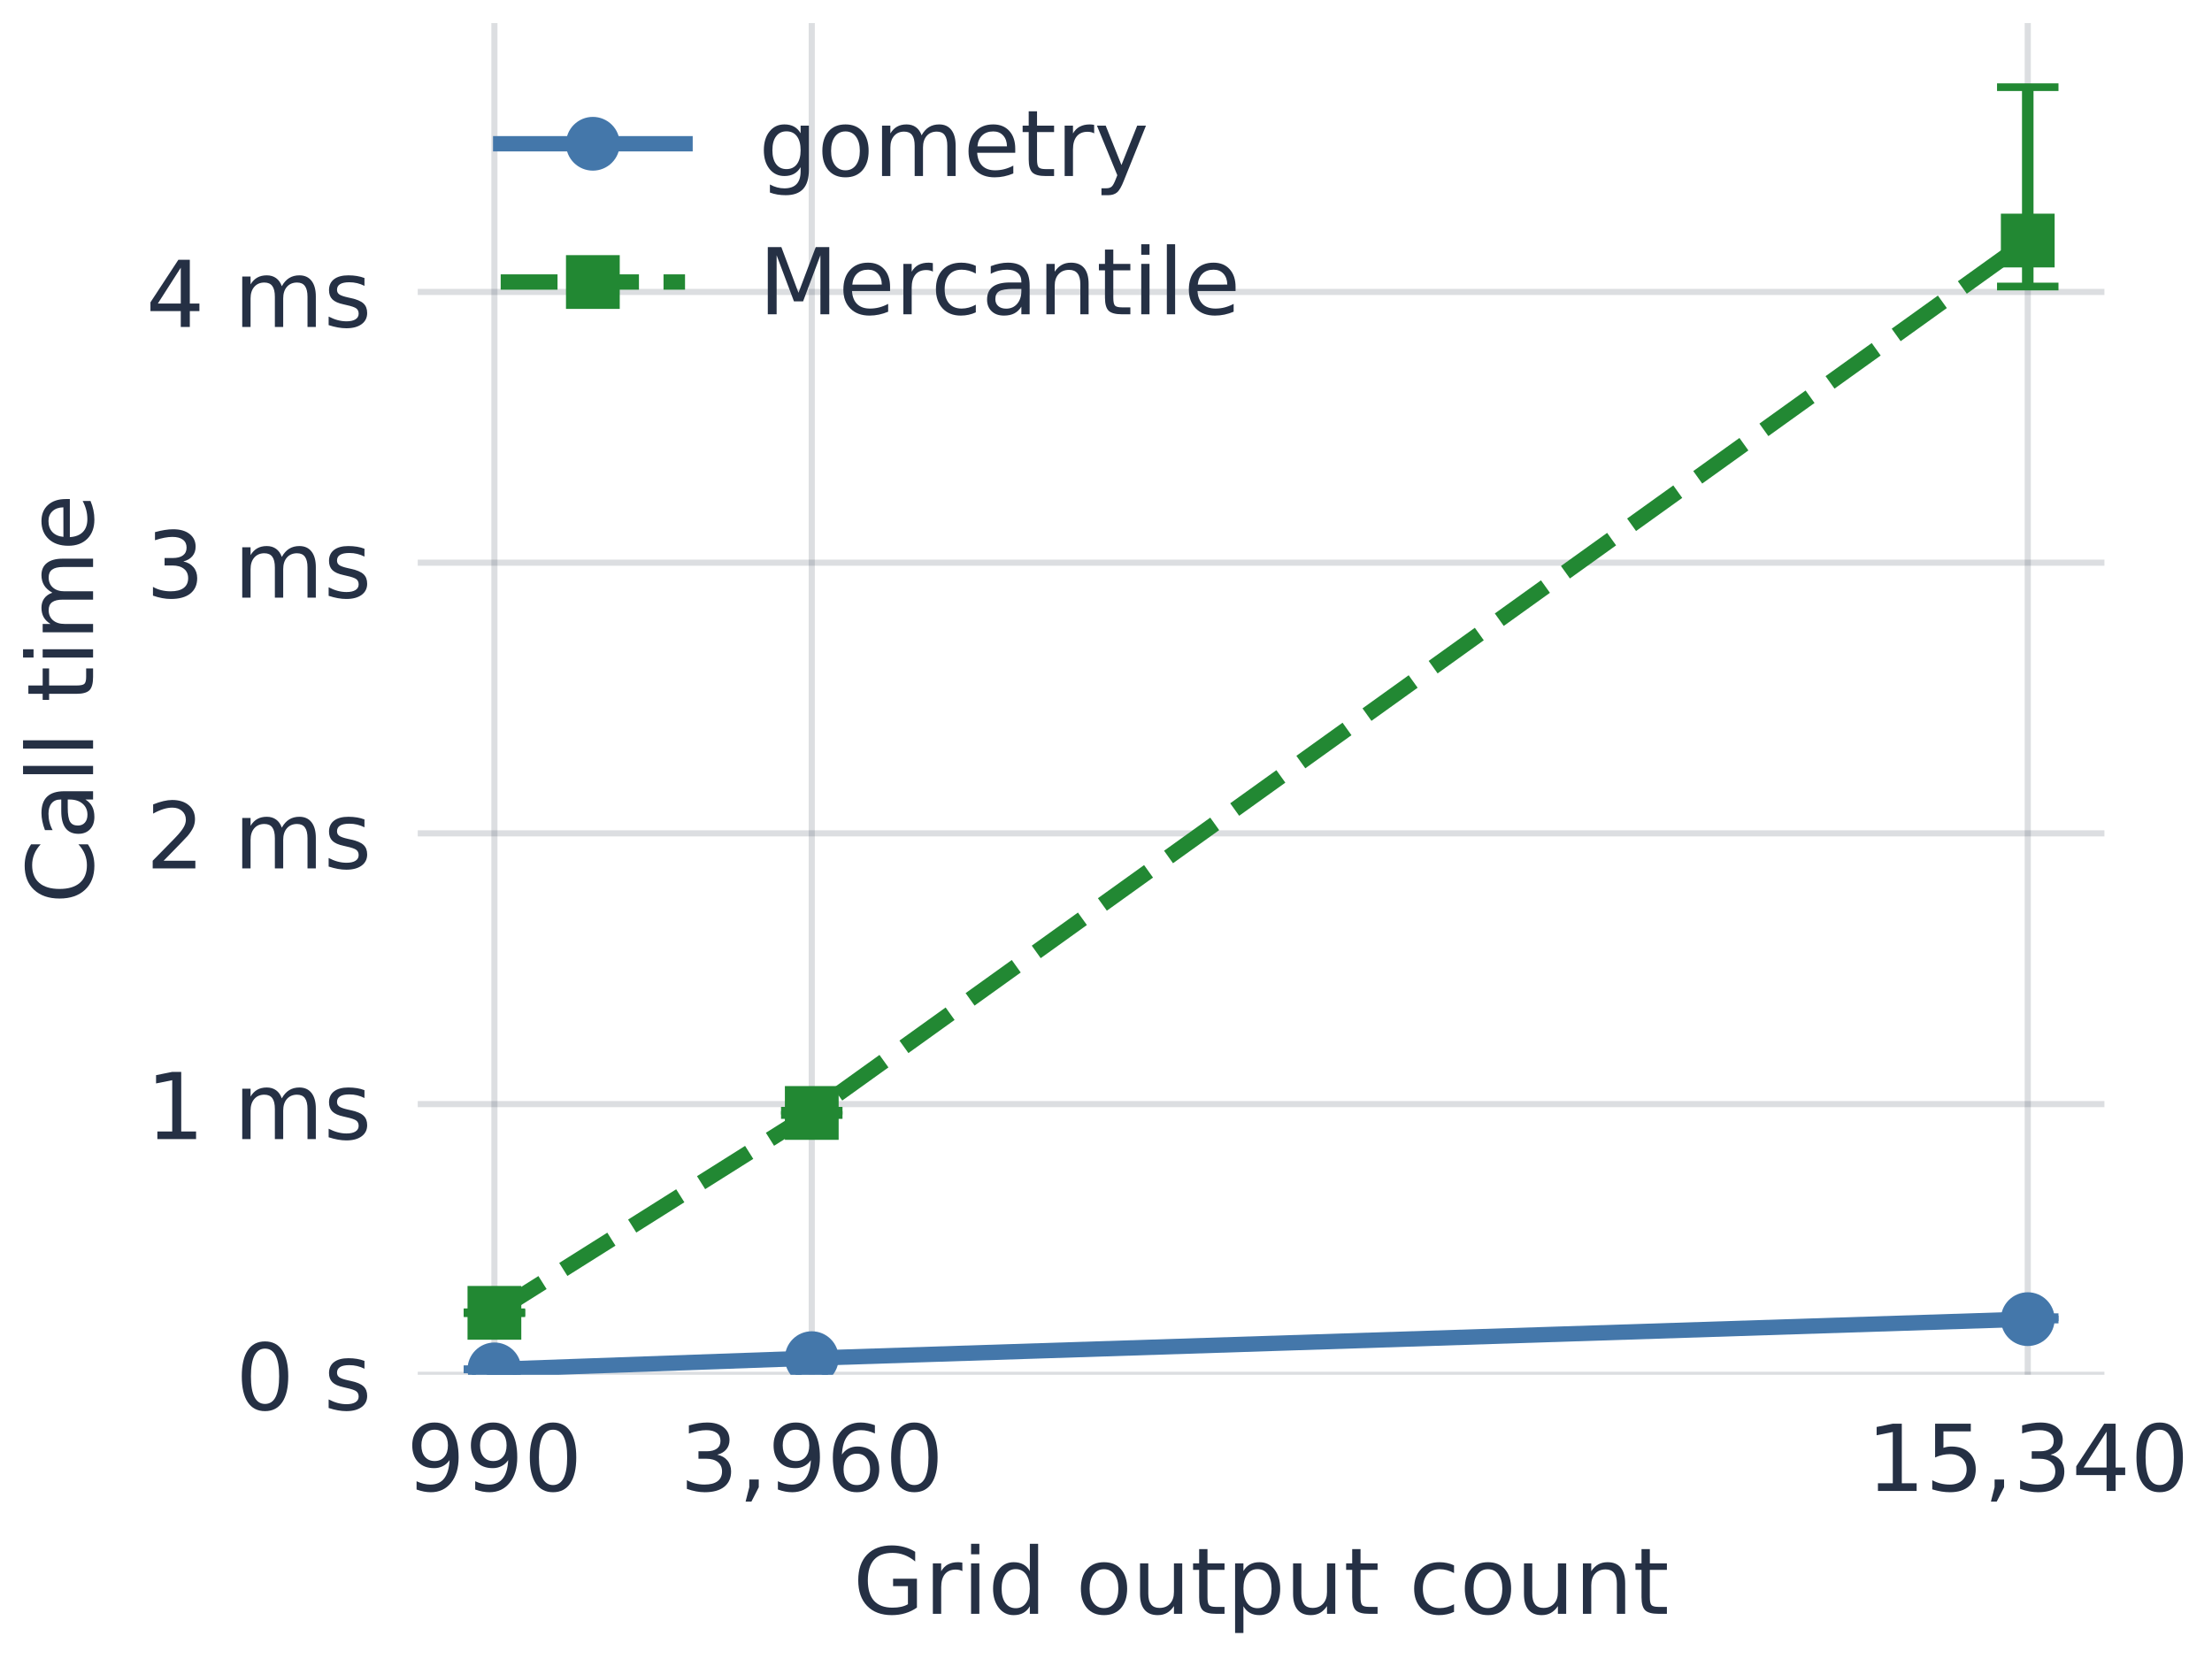
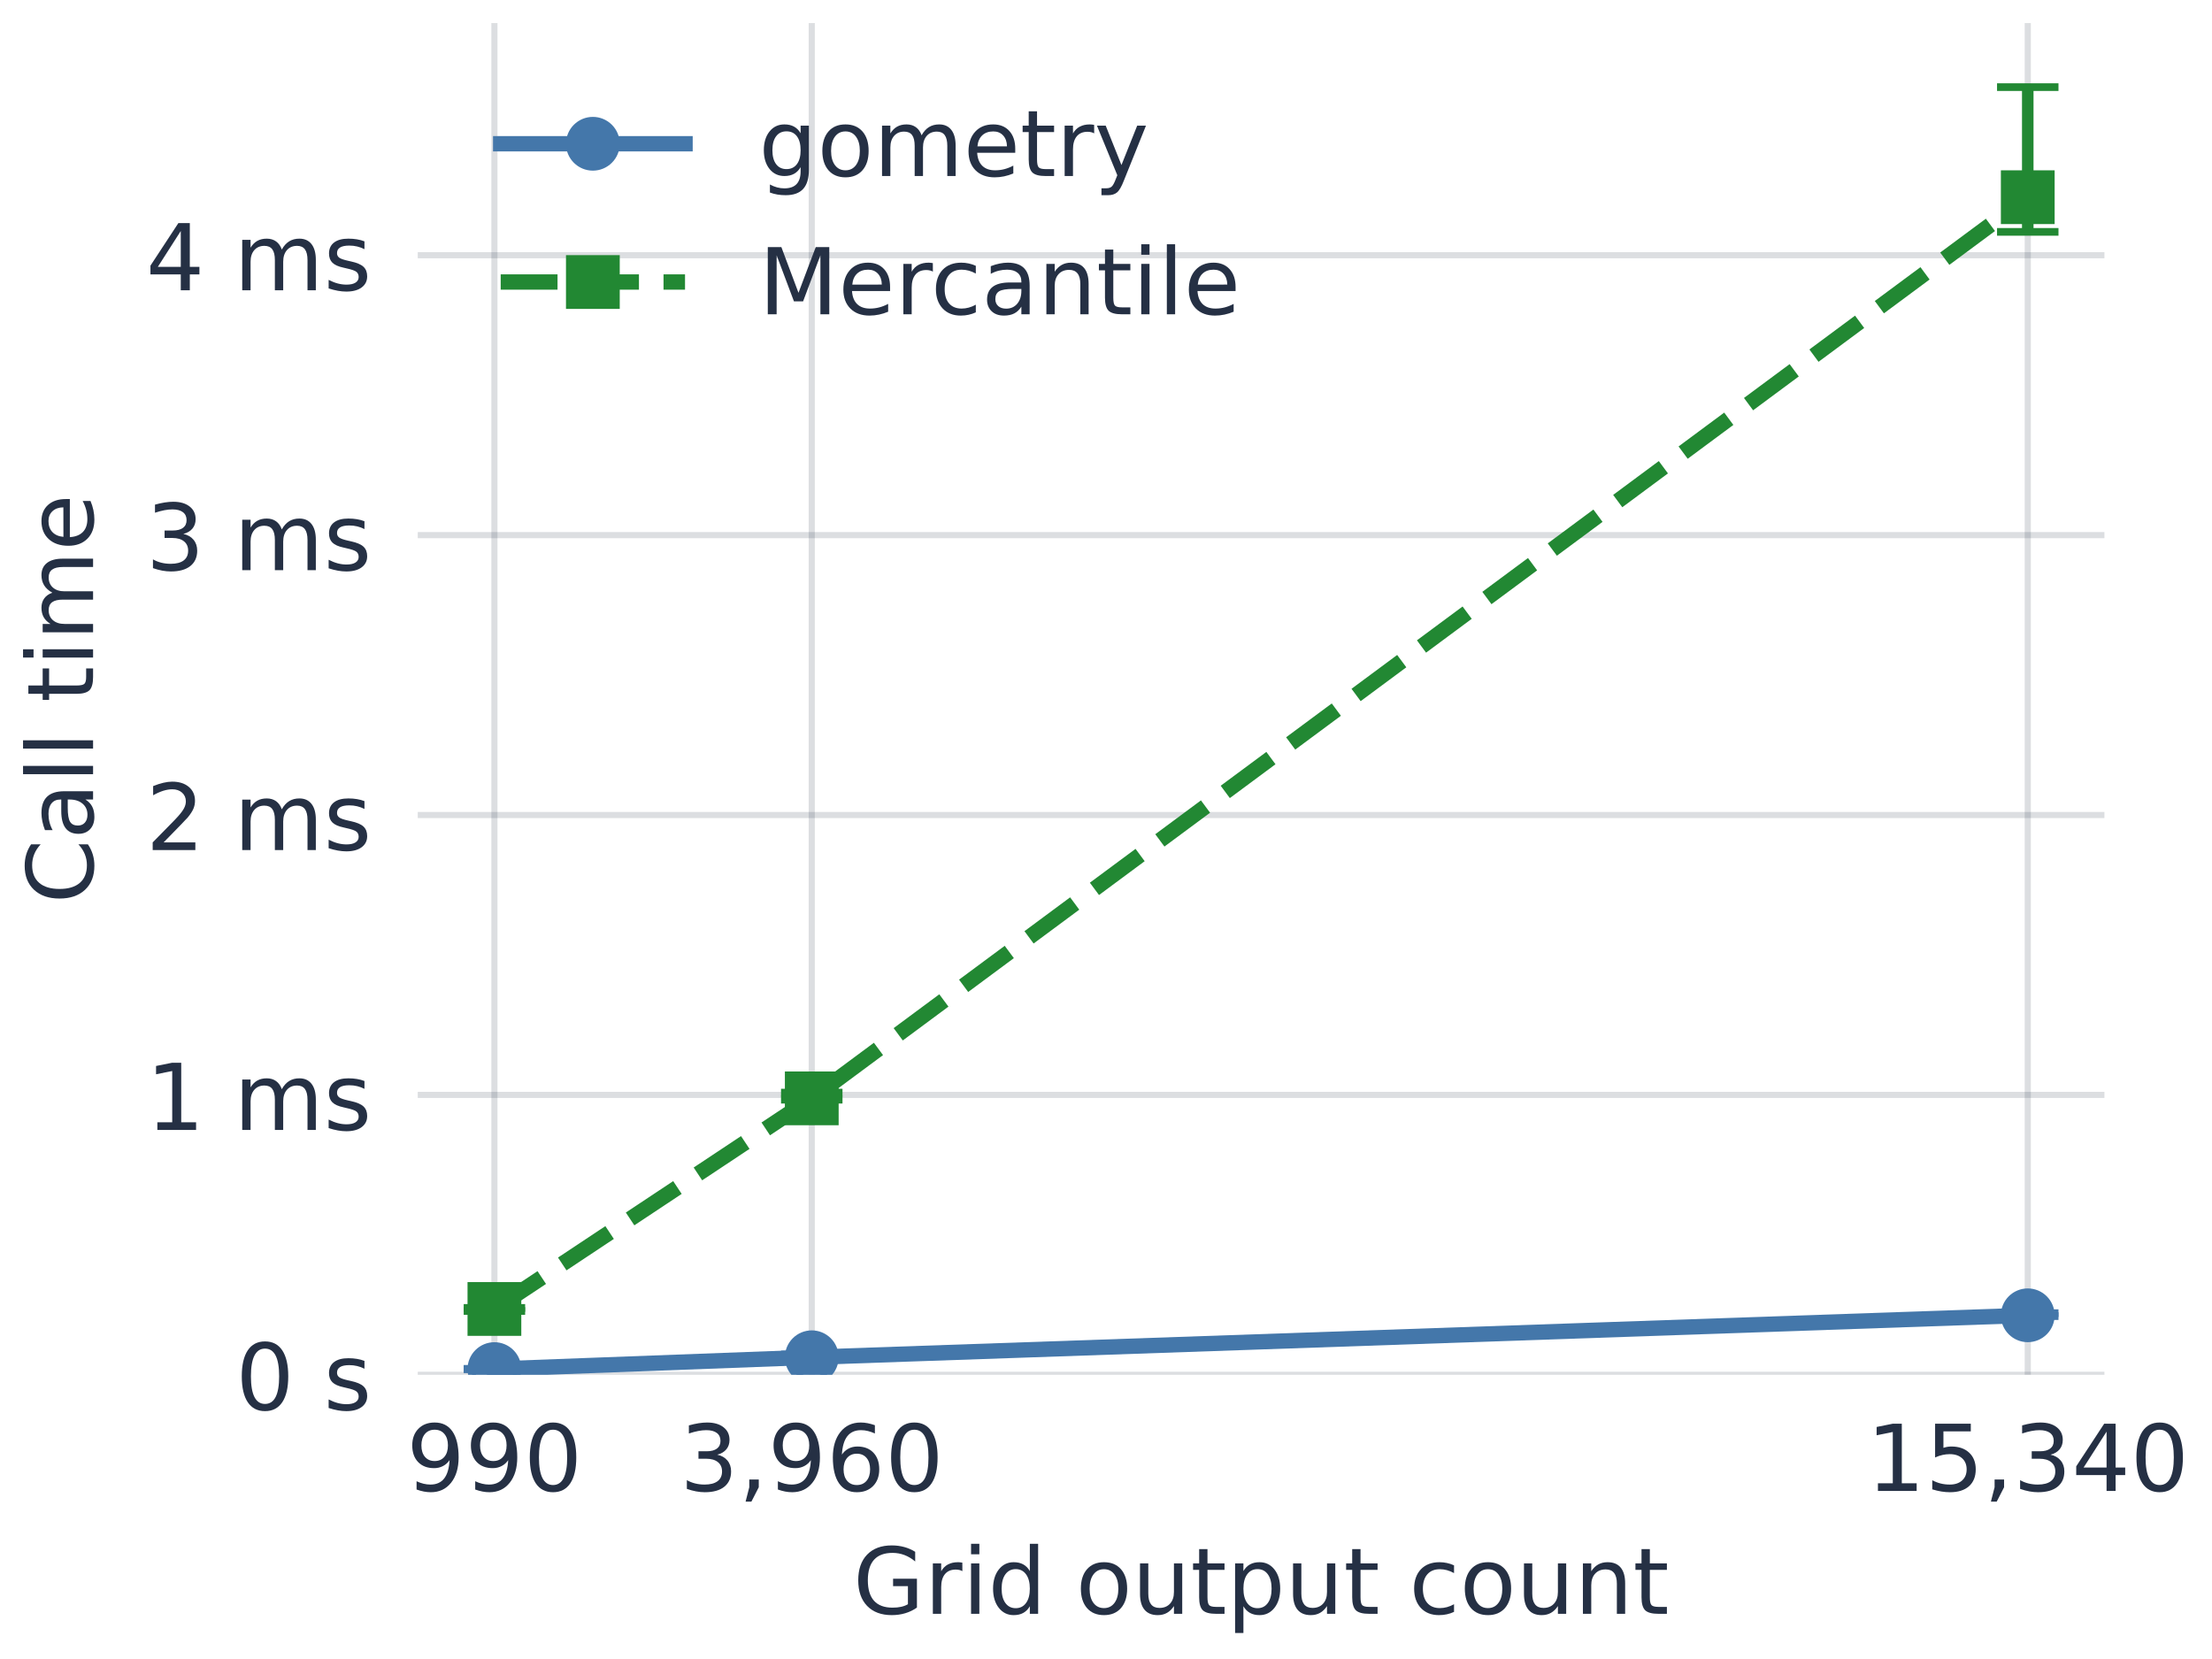
<svg xmlns="http://www.w3.org/2000/svg" xmlns:xlink="http://www.w3.org/1999/xlink" width="288pt" height="216pt" viewBox="0 0 288 216" version="1.1">
  <defs>
    <style type="text/css">*{stroke-linejoin: round; stroke-linecap: butt}</style>
  </defs>
  <g id="figure_1">
    <g id="patch_1">
      <path d="M 0 216 L 288 216 L 288 0 L 0 0 L 0 216 z " style="fill: none" />
    </g>
    <g id="axes_1">
      <g id="patch_2">
        <path d="M 54.39 178.999 L 273.995 178.999 L 273.995 3 L 54.39 3 L 54.39 178.999 z " style="fill: none" />
      </g>
      <g id="matplotlib.axis_1">
        <g id="xtick_1">
          <g id="line2d_1">
            <path d="M 64.372 178.999 L 64.372 3 " clip-path="url(#p5caec38085)" style="fill: none; stroke: #253044; stroke-opacity: 0.16; stroke-width: 0.8; stroke-linecap: square" />
          </g>
          <g id="line2d_2" />
          <g id="text_1">
            <g style="fill: #253044" transform="translate(52.91945 194.116) scale(0.12 -0.12)">
              <defs>
                <path id="DejaVuSans-1c" d="M 703 97 L 703 672 Q 941 559 1184 500 Q 1428 441 1663 441 Q 2288 441 2617 861 Q 2947 1281 2994 2138 Q 2813 1869 2534 1725 Q 2256 1581 1919 1581 Q 1219 1581 811 2004 Q 403 2428 403 3163 Q 403 3881 828 4315 Q 1253 4750 1959 4750 Q 2769 4750 3195 4129 Q 3622 3509 3622 2328 Q 3622 1225 3098 567 Q 2575 -91 1691 -91 Q 1453 -91 1209 -44 Q 966 3 703 97 z M 1959 2075 Q 2384 2075 2632 2365 Q 2881 2656 2881 3163 Q 2881 3666 2632 3958 Q 2384 4250 1959 4250 Q 1534 4250 1286 3958 Q 1038 3666 1038 3163 Q 1038 2656 1286 2365 Q 1534 2075 1959 2075 z " transform="scale(0.015625)" />
                <path id="DejaVuSans-13" d="M 2034 4250 Q 1547 4250 1301 3770 Q 1056 3291 1056 2328 Q 1056 1369 1301 889 Q 1547 409 2034 409 Q 2525 409 2770 889 Q 3016 1369 3016 2328 Q 3016 3291 2770 3770 Q 2525 4250 2034 4250 z M 2034 4750 Q 2819 4750 3233 4129 Q 3647 3509 3647 2328 Q 3647 1150 3233 529 Q 2819 -91 2034 -91 Q 1250 -91 836 529 Q 422 1150 422 2328 Q 422 3509 836 4129 Q 1250 4750 2034 4750 z " transform="scale(0.015625)" />
              </defs>
              <use xlink:href="#DejaVuSans-1c" />
              <use xlink:href="#DejaVuSans-1c" transform="translate(63.625 0)" />
              <use xlink:href="#DejaVuSans-13" transform="translate(127.25 0)" />
            </g>
          </g>
        </g>
        <g id="xtick_2">
          <g id="line2d_3">
            <path d="M 105.691 178.999 L 105.691 3 " clip-path="url(#p5caec38085)" style="fill: none; stroke: #253044; stroke-opacity: 0.16; stroke-width: 0.8; stroke-linecap: square" />
          </g>
          <g id="line2d_4" />
          <g id="text_2">
            <g style="fill: #253044" transform="translate(88.51441 194.116) scale(0.12 -0.12)">
              <defs>
                <path id="DejaVuSans-16" d="M 2597 2516 Q 3050 2419 3304 2112 Q 3559 1806 3559 1356 Q 3559 666 3084 287 Q 2609 -91 1734 -91 Q 1441 -91 1130 -33 Q 819 25 488 141 L 488 750 Q 750 597 1062 519 Q 1375 441 1716 441 Q 2309 441 2620 675 Q 2931 909 2931 1356 Q 2931 1769 2642 2001 Q 2353 2234 1838 2234 L 1294 2234 L 1294 2753 L 1863 2753 Q 2328 2753 2575 2939 Q 2822 3125 2822 3475 Q 2822 3834 2567 4026 Q 2313 4219 1838 4219 Q 1578 4219 1281 4162 Q 984 4106 628 3988 L 628 4550 Q 988 4650 1302 4700 Q 1616 4750 1894 4750 Q 2613 4750 3031 4423 Q 3450 4097 3450 3541 Q 3450 3153 3228 2886 Q 3006 2619 2597 2516 z " transform="scale(0.015625)" />
                <path id="DejaVuSans-f" d="M 750 794 L 1409 794 L 1409 256 L 897 -744 L 494 -744 L 750 256 L 750 794 z " transform="scale(0.015625)" />
                <path id="DejaVuSans-19" d="M 2113 2584 Q 1688 2584 1439 2293 Q 1191 2003 1191 1497 Q 1191 994 1439 701 Q 1688 409 2113 409 Q 2538 409 2786 701 Q 3034 994 3034 1497 Q 3034 2003 2786 2293 Q 2538 2584 2113 2584 z M 3366 4563 L 3366 3988 Q 3128 4100 2886 4159 Q 2644 4219 2406 4219 Q 1781 4219 1451 3797 Q 1122 3375 1075 2522 Q 1259 2794 1537 2939 Q 1816 3084 2150 3084 Q 2853 3084 3261 2657 Q 3669 2231 3669 1497 Q 3669 778 3244 343 Q 2819 -91 2113 -91 Q 1303 -91 875 529 Q 447 1150 447 2328 Q 447 3434 972 4092 Q 1497 4750 2381 4750 Q 2619 4750 2861 4703 Q 3103 4656 3366 4563 z " transform="scale(0.015625)" />
              </defs>
              <use xlink:href="#DejaVuSans-16" />
              <use xlink:href="#DejaVuSans-f" transform="translate(63.625 0)" />
              <use xlink:href="#DejaVuSans-1c" transform="translate(95.40625 0)" />
              <use xlink:href="#DejaVuSans-19" transform="translate(159.0312 0)" />
              <use xlink:href="#DejaVuSans-13" transform="translate(222.6562 0)" />
            </g>
          </g>
        </g>
        <g id="xtick_3">
          <g id="line2d_5">
            <path d="M 264.012 178.999 L 264.012 3 " clip-path="url(#p5caec38085)" style="fill: none; stroke: #253044; stroke-opacity: 0.16; stroke-width: 0.8; stroke-linecap: square" />
          </g>
          <g id="line2d_6" />
          <g id="text_3">
            <g style="fill: #253044" transform="translate(243.0181 194.116) scale(0.12 -0.12)">
              <defs>
                <path id="DejaVuSans-14" d="M 794 531 L 1825 531 L 1825 4091 L 703 3866 L 703 4441 L 1819 4666 L 2450 4666 L 2450 531 L 3481 531 L 3481 0 L 794 0 L 794 531 z " transform="scale(0.015625)" />
                <path id="DejaVuSans-18" d="M 691 4666 L 3169 4666 L 3169 4134 L 1269 4134 L 1269 2991 Q 1406 3038 1543 3061 Q 1681 3084 1819 3084 Q 2600 3084 3056 2656 Q 3513 2228 3513 1497 Q 3513 744 3044 326 Q 2575 -91 1722 -91 Q 1428 -91 1123 -41 Q 819 9 494 109 L 494 744 Q 775 591 1075 516 Q 1375 441 1709 441 Q 2250 441 2565 725 Q 2881 1009 2881 1497 Q 2881 1984 2565 2268 Q 2250 2553 1709 2553 Q 1456 2553 1204 2497 Q 953 2441 691 2322 L 691 4666 z " transform="scale(0.015625)" />
                <path id="DejaVuSans-17" d="M 2419 4116 L 825 1625 L 2419 1625 L 2419 4116 z M 2253 4666 L 3047 4666 L 3047 1625 L 3713 1625 L 3713 1100 L 3047 1100 L 3047 0 L 2419 0 L 2419 1100 L 313 1100 L 313 1709 L 2253 4666 z " transform="scale(0.015625)" />
              </defs>
              <use xlink:href="#DejaVuSans-14" />
              <use xlink:href="#DejaVuSans-18" transform="translate(63.625 0)" />
              <use xlink:href="#DejaVuSans-f" transform="translate(127.25 0)" />
              <use xlink:href="#DejaVuSans-16" transform="translate(159.0312 0)" />
              <use xlink:href="#DejaVuSans-17" transform="translate(222.6562 0)" />
              <use xlink:href="#DejaVuSans-13" transform="translate(286.2812 0)" />
            </g>
          </g>
        </g>
        <g id="text_4">
          <g style="fill: #253044" transform="translate(111.0697 210.1169) scale(0.12 -0.12)">
            <defs>
              <path id="DejaVuSans-2a" d="M 3809 666 L 3809 1919 L 2778 1919 L 2778 2438 L 4434 2438 L 4434 434 Q 4069 175 3628 42 Q 3188 -91 2688 -91 Q 1594 -91 976 548 Q 359 1188 359 2328 Q 359 3472 976 4111 Q 1594 4750 2688 4750 Q 3144 4750 3555 4637 Q 3966 4525 4313 4306 L 4313 3634 Q 3963 3931 3569 4081 Q 3175 4231 2741 4231 Q 1884 4231 1454 3753 Q 1025 3275 1025 2328 Q 1025 1384 1454 906 Q 1884 428 2741 428 Q 3075 428 3337 486 Q 3600 544 3809 666 z " transform="scale(0.015625)" />
              <path id="DejaVuSans-55" d="M 2631 2963 Q 2534 3019 2420 3045 Q 2306 3072 2169 3072 Q 1681 3072 1420 2755 Q 1159 2438 1159 1844 L 1159 0 L 581 0 L 581 3500 L 1159 3500 L 1159 2956 Q 1341 3275 1631 3429 Q 1922 3584 2338 3584 Q 2397 3584 2469 3576 Q 2541 3569 2628 3553 L 2631 2963 z " transform="scale(0.015625)" />
              <path id="DejaVuSans-4c" d="M 603 3500 L 1178 3500 L 1178 0 L 603 0 L 603 3500 z M 603 4863 L 1178 4863 L 1178 4134 L 603 4134 L 603 4863 z " transform="scale(0.015625)" />
              <path id="DejaVuSans-47" d="M 2906 2969 L 2906 4863 L 3481 4863 L 3481 0 L 2906 0 L 2906 525 Q 2725 213 2448 61 Q 2172 -91 1784 -91 Q 1150 -91 751 415 Q 353 922 353 1747 Q 353 2572 751 3078 Q 1150 3584 1784 3584 Q 2172 3584 2448 3432 Q 2725 3281 2906 2969 z M 947 1747 Q 947 1113 1208 752 Q 1469 391 1925 391 Q 2381 391 2643 752 Q 2906 1113 2906 1747 Q 2906 2381 2643 2742 Q 2381 3103 1925 3103 Q 1469 3103 1208 2742 Q 947 2381 947 1747 z " transform="scale(0.015625)" />
              <path id="DejaVuSans-3" transform="scale(0.015625)" />
              <path id="DejaVuSans-52" d="M 1959 3097 Q 1497 3097 1228 2736 Q 959 2375 959 1747 Q 959 1119 1226 758 Q 1494 397 1959 397 Q 2419 397 2687 759 Q 2956 1122 2956 1747 Q 2956 2369 2687 2733 Q 2419 3097 1959 3097 z M 1959 3584 Q 2709 3584 3137 3096 Q 3566 2609 3566 1747 Q 3566 888 3137 398 Q 2709 -91 1959 -91 Q 1206 -91 779 398 Q 353 888 353 1747 Q 353 2609 779 3096 Q 1206 3584 1959 3584 z " transform="scale(0.015625)" />
              <path id="DejaVuSans-58" d="M 544 1381 L 544 3500 L 1119 3500 L 1119 1403 Q 1119 906 1312 657 Q 1506 409 1894 409 Q 2359 409 2629 706 Q 2900 1003 2900 1516 L 2900 3500 L 3475 3500 L 3475 0 L 2900 0 L 2900 538 Q 2691 219 2414 64 Q 2138 -91 1772 -91 Q 1169 -91 856 284 Q 544 659 544 1381 z M 1991 3584 L 1991 3584 z " transform="scale(0.015625)" />
              <path id="DejaVuSans-57" d="M 1172 4494 L 1172 3500 L 2356 3500 L 2356 3053 L 1172 3053 L 1172 1153 Q 1172 725 1289 603 Q 1406 481 1766 481 L 2356 481 L 2356 0 L 1766 0 Q 1100 0 847 248 Q 594 497 594 1153 L 594 3053 L 172 3053 L 172 3500 L 594 3500 L 594 4494 L 1172 4494 z " transform="scale(0.015625)" />
              <path id="DejaVuSans-53" d="M 1159 525 L 1159 -1331 L 581 -1331 L 581 3500 L 1159 3500 L 1159 2969 Q 1341 3281 1617 3432 Q 1894 3584 2278 3584 Q 2916 3584 3314 3078 Q 3713 2572 3713 1747 Q 3713 922 3314 415 Q 2916 -91 2278 -91 Q 1894 -91 1617 61 Q 1341 213 1159 525 z M 3116 1747 Q 3116 2381 2855 2742 Q 2594 3103 2138 3103 Q 1681 3103 1420 2742 Q 1159 2381 1159 1747 Q 1159 1113 1420 752 Q 1681 391 2138 391 Q 2594 391 2855 752 Q 3116 1113 3116 1747 z " transform="scale(0.015625)" />
              <path id="DejaVuSans-46" d="M 3122 3366 L 3122 2828 Q 2878 2963 2633 3030 Q 2388 3097 2138 3097 Q 1578 3097 1268 2742 Q 959 2388 959 1747 Q 959 1106 1268 751 Q 1578 397 2138 397 Q 2388 397 2633 464 Q 2878 531 3122 666 L 3122 134 Q 2881 22 2623 -34 Q 2366 -91 2075 -91 Q 1284 -91 818 406 Q 353 903 353 1747 Q 353 2603 823 3093 Q 1294 3584 2113 3584 Q 2378 3584 2631 3529 Q 2884 3475 3122 3366 z " transform="scale(0.015625)" />
              <path id="DejaVuSans-51" d="M 3513 2113 L 3513 0 L 2938 0 L 2938 2094 Q 2938 2591 2744 2837 Q 2550 3084 2163 3084 Q 1697 3084 1428 2787 Q 1159 2491 1159 1978 L 1159 0 L 581 0 L 581 3500 L 1159 3500 L 1159 2956 Q 1366 3272 1645 3428 Q 1925 3584 2291 3584 Q 2894 3584 3203 3211 Q 3513 2838 3513 2113 z " transform="scale(0.015625)" />
            </defs>
            <use xlink:href="#DejaVuSans-2a" />
            <use xlink:href="#DejaVuSans-55" transform="translate(77.48438 0)" />
            <use xlink:href="#DejaVuSans-4c" transform="translate(118.5938 0)" />
            <use xlink:href="#DejaVuSans-47" transform="translate(146.375 0)" />
            <use xlink:href="#DejaVuSans-3" transform="translate(209.8594 0)" />
            <use xlink:href="#DejaVuSans-52" transform="translate(241.6406 0)" />
            <use xlink:href="#DejaVuSans-58" transform="translate(302.8281 0)" />
            <use xlink:href="#DejaVuSans-57" transform="translate(366.2031 0)" />
            <use xlink:href="#DejaVuSans-53" transform="translate(405.4062 0)" />
            <use xlink:href="#DejaVuSans-58" transform="translate(468.8906 0)" />
            <use xlink:href="#DejaVuSans-57" transform="translate(532.2656 0)" />
            <use xlink:href="#DejaVuSans-3" transform="translate(571.4688 0)" />
            <use xlink:href="#DejaVuSans-46" transform="translate(603.25 0)" />
            <use xlink:href="#DejaVuSans-52" transform="translate(658.2344 0)" />
            <use xlink:href="#DejaVuSans-58" transform="translate(719.4219 0)" />
            <use xlink:href="#DejaVuSans-51" transform="translate(782.7969 0)" />
            <use xlink:href="#DejaVuSans-57" transform="translate(846.1719 0)" />
          </g>
        </g>
      </g>
      <g id="matplotlib.axis_2">
        <g id="ytick_1">
          <g id="line2d_7">
            <path d="M 54.39 178.999 L 273.995 178.999 " clip-path="url(#p5caec38085)" style="fill: none; stroke: #253044; stroke-opacity: 0.16; stroke-width: 0.8; stroke-linecap: square" />
          </g>
          <g id="line2d_8" />
          <g id="text_5">
            <g style="fill: #253044" transform="translate(30.68993 183.5574) scale(0.12 -0.12)">
              <defs>
                <path id="DejaVuSans-56" d="M 2834 3397 L 2834 2853 Q 2591 2978 2328 3040 Q 2066 3103 1784 3103 Q 1356 3103 1142 2972 Q 928 2841 928 2578 Q 928 2378 1081 2264 Q 1234 2150 1697 2047 L 1894 2003 Q 2506 1872 2764 1633 Q 3022 1394 3022 966 Q 3022 478 2636 193 Q 2250 -91 1575 -91 Q 1294 -91 989 -36 Q 684 19 347 128 L 347 722 Q 666 556 975 473 Q 1284 391 1588 391 Q 1994 391 2212 530 Q 2431 669 2431 922 Q 2431 1156 2273 1281 Q 2116 1406 1581 1522 L 1381 1569 Q 847 1681 609 1914 Q 372 2147 372 2553 Q 372 3047 722 3315 Q 1072 3584 1716 3584 Q 2034 3584 2315 3537 Q 2597 3491 2834 3397 z " transform="scale(0.015625)" />
              </defs>
              <use xlink:href="#DejaVuSans-13" />
              <use xlink:href="#DejaVuSans-3" transform="translate(63.625 0)" />
              <use xlink:href="#DejaVuSans-56" transform="translate(95.40625 0)" />
            </g>
          </g>
        </g>
        <g id="ytick_2">
          <g id="line2d_9">
-             <path d="M 54.39 143.752 L 273.995 143.752 " clip-path="url(#p5caec38085)" style="fill: none; stroke: #253044; stroke-opacity: 0.16; stroke-width: 0.8; stroke-linecap: square" />
+             <path d="M 54.39 142.558 L 273.995 142.558 " clip-path="url(#p5caec38085)" style="fill: none; stroke: #253044; stroke-opacity: 0.16; stroke-width: 0.8; stroke-linecap: square" />
          </g>
          <g id="line2d_10" />
          <g id="text_6">
-             <g style="fill: #253044" transform="translate(19.00118 148.3102) scale(0.12 -0.12)">
+             <g style="fill: #253044" transform="translate(19.00118 147.1162) scale(0.12 -0.12)">
              <defs>
                <path id="DejaVuSans-50" d="M 3328 2828 Q 3544 3216 3844 3400 Q 4144 3584 4550 3584 Q 5097 3584 5394 3201 Q 5691 2819 5691 2113 L 5691 0 L 5113 0 L 5113 2094 Q 5113 2597 4934 2840 Q 4756 3084 4391 3084 Q 3944 3084 3684 2787 Q 3425 2491 3425 1978 L 3425 0 L 2847 0 L 2847 2094 Q 2847 2600 2669 2842 Q 2491 3084 2119 3084 Q 1678 3084 1418 2786 Q 1159 2488 1159 1978 L 1159 0 L 581 0 L 581 3500 L 1159 3500 L 1159 2956 Q 1356 3278 1631 3431 Q 1906 3584 2284 3584 Q 2666 3584 2933 3390 Q 3200 3197 3328 2828 z " transform="scale(0.015625)" />
              </defs>
              <use xlink:href="#DejaVuSans-14" />
              <use xlink:href="#DejaVuSans-3" transform="translate(63.625 0)" />
              <use xlink:href="#DejaVuSans-50" transform="translate(95.40625 0)" />
              <use xlink:href="#DejaVuSans-56" transform="translate(192.8125 0)" />
            </g>
          </g>
        </g>
        <g id="ytick_3">
          <g id="line2d_11">
-             <path d="M 54.39 108.504 L 273.995 108.504 " clip-path="url(#p5caec38085)" style="fill: none; stroke: #253044; stroke-opacity: 0.16; stroke-width: 0.8; stroke-linecap: square" />
+             <path d="M 54.39 106.116 L 273.995 106.116 " clip-path="url(#p5caec38085)" style="fill: none; stroke: #253044; stroke-opacity: 0.16; stroke-width: 0.8; stroke-linecap: square" />
          </g>
          <g id="line2d_12" />
          <g id="text_7">
-             <g style="fill: #253044" transform="translate(19.00118 113.0629) scale(0.12 -0.12)">
+             <g style="fill: #253044" transform="translate(19.00118 110.675) scale(0.12 -0.12)">
              <defs>
                <path id="DejaVuSans-15" d="M 1228 531 L 3431 531 L 3431 0 L 469 0 L 469 531 Q 828 903 1448 1529 Q 2069 2156 2228 2338 Q 2531 2678 2651 2914 Q 2772 3150 2772 3378 Q 2772 3750 2511 3984 Q 2250 4219 1831 4219 Q 1534 4219 1204 4116 Q 875 4013 500 3803 L 500 4441 Q 881 4594 1212 4672 Q 1544 4750 1819 4750 Q 2544 4750 2975 4387 Q 3406 4025 3406 3419 Q 3406 3131 3298 2873 Q 3191 2616 2906 2266 Q 2828 2175 2409 1742 Q 1991 1309 1228 531 z " transform="scale(0.015625)" />
              </defs>
              <use xlink:href="#DejaVuSans-15" />
              <use xlink:href="#DejaVuSans-3" transform="translate(63.625 0)" />
              <use xlink:href="#DejaVuSans-50" transform="translate(95.40625 0)" />
              <use xlink:href="#DejaVuSans-56" transform="translate(192.8125 0)" />
            </g>
          </g>
        </g>
        <g id="ytick_4">
          <g id="line2d_13">
-             <path d="M 54.39 73.257 L 273.995 73.257 " clip-path="url(#p5caec38085)" style="fill: none; stroke: #253044; stroke-opacity: 0.16; stroke-width: 0.8; stroke-linecap: square" />
+             <path d="M 54.39 69.675 L 273.995 69.675 " clip-path="url(#p5caec38085)" style="fill: none; stroke: #253044; stroke-opacity: 0.16; stroke-width: 0.8; stroke-linecap: square" />
          </g>
          <g id="line2d_14" />
          <g id="text_8">
-             <g style="fill: #253044" transform="translate(19.00118 77.81565) scale(0.12 -0.12)">
+             <g style="fill: #253044" transform="translate(19.00118 74.23381) scale(0.12 -0.12)">
              <use xlink:href="#DejaVuSans-16" />
              <use xlink:href="#DejaVuSans-3" transform="translate(63.625 0)" />
              <use xlink:href="#DejaVuSans-50" transform="translate(95.40625 0)" />
              <use xlink:href="#DejaVuSans-56" transform="translate(192.8125 0)" />
            </g>
          </g>
        </g>
        <g id="ytick_5">
          <g id="line2d_15">
-             <path d="M 54.39 38.01 L 273.995 38.01 " clip-path="url(#p5caec38085)" style="fill: none; stroke: #253044; stroke-opacity: 0.16; stroke-width: 0.8; stroke-linecap: square" />
+             <path d="M 54.39 33.234 L 273.995 33.234 " clip-path="url(#p5caec38085)" style="fill: none; stroke: #253044; stroke-opacity: 0.16; stroke-width: 0.8; stroke-linecap: square" />
          </g>
          <g id="line2d_16" />
          <g id="text_9">
-             <g style="fill: #253044" transform="translate(19.00118 42.5684) scale(0.12 -0.12)">
+             <g style="fill: #253044" transform="translate(19.00118 37.79261) scale(0.12 -0.12)">
              <use xlink:href="#DejaVuSans-17" />
              <use xlink:href="#DejaVuSans-3" transform="translate(63.625 0)" />
              <use xlink:href="#DejaVuSans-50" transform="translate(95.40625 0)" />
              <use xlink:href="#DejaVuSans-56" transform="translate(192.8125 0)" />
            </g>
          </g>
        </g>
        <g id="text_10">
          <g style="fill: #253044" transform="translate(12.11837 117.662) rotate(-90) scale(0.12 -0.12)">
            <defs>
              <path id="DejaVuSans-26" d="M 4122 4306 L 4122 3641 Q 3803 3938 3442 4084 Q 3081 4231 2675 4231 Q 1875 4231 1450 3742 Q 1025 3253 1025 2328 Q 1025 1406 1450 917 Q 1875 428 2675 428 Q 3081 428 3442 575 Q 3803 722 4122 1019 L 4122 359 Q 3791 134 3420 21 Q 3050 -91 2638 -91 Q 1578 -91 968 557 Q 359 1206 359 2328 Q 359 3453 968 4101 Q 1578 4750 2638 4750 Q 3056 4750 3426 4639 Q 3797 4528 4122 4306 z " transform="scale(0.015625)" />
              <path id="DejaVuSans-44" d="M 2194 1759 Q 1497 1759 1228 1600 Q 959 1441 959 1056 Q 959 750 1161 570 Q 1363 391 1709 391 Q 2188 391 2477 730 Q 2766 1069 2766 1631 L 2766 1759 L 2194 1759 z M 3341 1997 L 3341 0 L 2766 0 L 2766 531 Q 2569 213 2275 61 Q 1981 -91 1556 -91 Q 1019 -91 701 211 Q 384 513 384 1019 Q 384 1609 779 1909 Q 1175 2209 1959 2209 L 2766 2209 L 2766 2266 Q 2766 2663 2505 2880 Q 2244 3097 1772 3097 Q 1472 3097 1187 3025 Q 903 2953 641 2809 L 641 3341 Q 956 3463 1253 3523 Q 1550 3584 1831 3584 Q 2591 3584 2966 3190 Q 3341 2797 3341 1997 z " transform="scale(0.015625)" />
              <path id="DejaVuSans-4f" d="M 603 4863 L 1178 4863 L 1178 0 L 603 0 L 603 4863 z " transform="scale(0.015625)" />
              <path id="DejaVuSans-48" d="M 3597 1894 L 3597 1613 L 953 1613 Q 991 1019 1311 708 Q 1631 397 2203 397 Q 2534 397 2845 478 Q 3156 559 3463 722 L 3463 178 Q 3153 47 2828 -22 Q 2503 -91 2169 -91 Q 1331 -91 842 396 Q 353 884 353 1716 Q 353 2575 817 3079 Q 1281 3584 2069 3584 Q 2775 3584 3186 3129 Q 3597 2675 3597 1894 z M 3022 2063 Q 3016 2534 2758 2815 Q 2500 3097 2075 3097 Q 1594 3097 1305 2825 Q 1016 2553 972 2059 L 3022 2063 z " transform="scale(0.015625)" />
            </defs>
            <use xlink:href="#DejaVuSans-26" />
            <use xlink:href="#DejaVuSans-44" transform="translate(69.82812 0)" />
            <use xlink:href="#DejaVuSans-4f" transform="translate(131.1094 0)" />
            <use xlink:href="#DejaVuSans-4f" transform="translate(158.8906 0)" />
            <use xlink:href="#DejaVuSans-3" transform="translate(186.6719 0)" />
            <use xlink:href="#DejaVuSans-57" transform="translate(218.4531 0)" />
            <use xlink:href="#DejaVuSans-4c" transform="translate(257.6562 0)" />
            <use xlink:href="#DejaVuSans-50" transform="translate(285.4375 0)" />
            <use xlink:href="#DejaVuSans-48" transform="translate(382.8438 0)" />
          </g>
        </g>
      </g>
      <g id="line2d_17">
-         <path d="M 64.372 178.292 L 105.691 176.83 L 264.012 171.751 " clip-path="url(#p5caec38085)" style="fill: none; stroke: #4477aa; stroke-width: 2; stroke-linecap: square" />
+         <path d="M 64.372 178.253 L 105.691 176.714 L 264.012 171.251 " clip-path="url(#p5caec38085)" style="fill: none; stroke: #4477aa; stroke-width: 2; stroke-linecap: square" />
        <defs>
          <path id="m4e5c353c37" d="M 0 3 C 0.796 3 1.559 2.684 2.121 2.121 C 2.684 1.559 3 0.796 3 0 C 3 -0.796 2.684 -1.559 2.121 -2.121 C 1.559 -2.684 0.796 -3 0 -3 C -0.796 -3 -1.559 -2.684 -2.121 -2.121 C -2.684 -1.559 -3 -0.796 -3 0 C -3 0.796 -2.684 1.559 -2.121 2.121 C -1.559 2.684 -0.796 3 0 3 z " style="stroke: #4477aa" />
        </defs>
        <g clip-path="url(#p5caec38085)">
-           <use xlink:href="#m4e5c353c37" x="64.372" y="178.292" style="fill: #4477aa; stroke: #4477aa" />
-           <use xlink:href="#m4e5c353c37" x="105.691" y="176.83" style="fill: #4477aa; stroke: #4477aa" />
-           <use xlink:href="#m4e5c353c37" x="264.012" y="171.751" style="fill: #4477aa; stroke: #4477aa" />
+           <use xlink:href="#m4e5c353c37" x="64.372" y="178.253" style="fill: #4477aa; stroke: #4477aa" />
+           <use xlink:href="#m4e5c353c37" x="105.691" y="176.714" style="fill: #4477aa; stroke: #4477aa" />
+           <use xlink:href="#m4e5c353c37" x="264.012" y="171.251" style="fill: #4477aa; stroke: #4477aa" />
        </g>
      </g>
      <g id="line2d_18">
-         <path d="M 64.372 170.93 L 105.691 144.906 L 264.012 31.319 " clip-path="url(#p5caec38085)" style="fill: none; stroke-dasharray: 7.4,3.2; stroke-dashoffset: 0; stroke: #228833; stroke-width: 2" />
+         <path d="M 64.372 170.427 L 105.691 143.005 L 264.012 25.675 " clip-path="url(#p5caec38085)" style="fill: none; stroke-dasharray: 7.4,3.2; stroke-dashoffset: 0; stroke: #228833; stroke-width: 2" />
        <defs>
          <path id="m59efee9241" d="M -3 3 L 3 3 L 3 -3 L -3 -3 z " style="stroke: #228833; stroke-linejoin: miter" />
        </defs>
        <g clip-path="url(#p5caec38085)">
-           <use xlink:href="#m59efee9241" x="64.372" y="170.93" style="fill: #228833; stroke: #228833; stroke-linejoin: miter" />
-           <use xlink:href="#m59efee9241" x="105.691" y="144.906" style="fill: #228833; stroke: #228833; stroke-linejoin: miter" />
-           <use xlink:href="#m59efee9241" x="264.012" y="31.319" style="fill: #228833; stroke: #228833; stroke-linejoin: miter" />
+           <use xlink:href="#m59efee9241" x="64.372" y="170.427" style="fill: #228833; stroke: #228833; stroke-linejoin: miter" />
+           <use xlink:href="#m59efee9241" x="105.691" y="143.005" style="fill: #228833; stroke: #228833; stroke-linejoin: miter" />
+           <use xlink:href="#m59efee9241" x="264.012" y="25.675" style="fill: #228833; stroke: #228833; stroke-linejoin: miter" />
        </g>
      </g>
      <g id="LineCollection_1">
-         <path d="M 64.372 178.301 L 64.372 178.288 " clip-path="url(#p5caec38085)" style="fill: none; stroke: #4477aa; stroke-width: 1.5" />
+         <path d="M 64.372 178.268 L 64.372 178.225 " clip-path="url(#p5caec38085)" style="fill: none; stroke: #4477aa; stroke-width: 1.5" />
      </g>
      <g id="line2d_19">
        <defs>
          <path id="m83a3b47bb3" d="M 4 0 L -4 -0 " style="stroke: #4477aa" />
        </defs>
        <g clip-path="url(#p5caec38085)">
-           <use xlink:href="#m83a3b47bb3" x="64.372" y="178.301" style="fill: #4477aa; stroke: #4477aa" />
+           <use xlink:href="#m83a3b47bb3" x="64.372" y="178.268" style="fill: #4477aa; stroke: #4477aa" />
        </g>
      </g>
      <g id="line2d_20">
        <g clip-path="url(#p5caec38085)">
-           <use xlink:href="#m83a3b47bb3" x="64.372" y="178.288" style="fill: #4477aa; stroke: #4477aa" />
+           <use xlink:href="#m83a3b47bb3" x="64.372" y="178.225" style="fill: #4477aa; stroke: #4477aa" />
        </g>
      </g>
      <g id="LineCollection_2">
-         <path d="M 105.691 176.846 L 105.691 176.792 " clip-path="url(#p5caec38085)" style="fill: none; stroke: #4477aa; stroke-width: 1.5" />
+         <path d="M 105.691 176.74 L 105.691 176.349 " clip-path="url(#p5caec38085)" style="fill: none; stroke: #4477aa; stroke-width: 1.5" />
      </g>
      <g id="line2d_21">
        <g clip-path="url(#p5caec38085)">
-           <use xlink:href="#m83a3b47bb3" x="105.691" y="176.846" style="fill: #4477aa; stroke: #4477aa" />
+           <use xlink:href="#m83a3b47bb3" x="105.691" y="176.74" style="fill: #4477aa; stroke: #4477aa" />
        </g>
      </g>
      <g id="line2d_22">
        <g clip-path="url(#p5caec38085)">
-           <use xlink:href="#m83a3b47bb3" x="105.691" y="176.792" style="fill: #4477aa; stroke: #4477aa" />
+           <use xlink:href="#m83a3b47bb3" x="105.691" y="176.349" style="fill: #4477aa; stroke: #4477aa" />
        </g>
      </g>
      <g id="LineCollection_3">
-         <path d="M 264.012 171.803 L 264.012 171.494 " clip-path="url(#p5caec38085)" style="fill: none; stroke: #4477aa; stroke-width: 1.5" />
+         <path d="M 264.012 171.356 L 264.012 170.973 " clip-path="url(#p5caec38085)" style="fill: none; stroke: #4477aa; stroke-width: 1.5" />
      </g>
      <g id="line2d_23">
        <g clip-path="url(#p5caec38085)">
-           <use xlink:href="#m83a3b47bb3" x="264.012" y="171.803" style="fill: #4477aa; stroke: #4477aa" />
+           <use xlink:href="#m83a3b47bb3" x="264.012" y="171.356" style="fill: #4477aa; stroke: #4477aa" />
        </g>
      </g>
      <g id="line2d_24">
        <g clip-path="url(#p5caec38085)">
-           <use xlink:href="#m83a3b47bb3" x="264.012" y="171.494" style="fill: #4477aa; stroke: #4477aa" />
+           <use xlink:href="#m83a3b47bb3" x="264.012" y="170.973" style="fill: #4477aa; stroke: #4477aa" />
        </g>
      </g>
      <g id="LineCollection_4">
-         <path d="M 64.372 170.977 L 64.372 170.854 " clip-path="url(#p5caec38085)" style="fill: none; stroke: #228833; stroke-width: 1.5" />
+         <path d="M 64.372 170.69 L 64.372 170.293 " clip-path="url(#p5caec38085)" style="fill: none; stroke: #228833; stroke-width: 1.5" />
      </g>
      <g id="line2d_25">
        <defs>
          <path id="mb35ccb0ca6" d="M 4 0 L -4 -0 " style="stroke: #228833" />
        </defs>
        <g clip-path="url(#p5caec38085)">
-           <use xlink:href="#mb35ccb0ca6" x="64.372" y="170.977" style="fill: #228833; stroke: #228833" />
+           <use xlink:href="#mb35ccb0ca6" x="64.372" y="170.69" style="fill: #228833; stroke: #228833" />
        </g>
      </g>
      <g id="line2d_26">
        <g clip-path="url(#p5caec38085)">
-           <use xlink:href="#mb35ccb0ca6" x="64.372" y="170.854" style="fill: #228833; stroke: #228833" />
+           <use xlink:href="#mb35ccb0ca6" x="64.372" y="170.293" style="fill: #228833; stroke: #228833" />
        </g>
      </g>
      <g id="LineCollection_5">
-         <path d="M 105.691 145.176 L 105.691 144.614 " clip-path="url(#p5caec38085)" style="fill: none; stroke: #228833; stroke-width: 1.5" />
+         <path d="M 105.691 143.178 L 105.691 142.259 " clip-path="url(#p5caec38085)" style="fill: none; stroke: #228833; stroke-width: 1.5" />
      </g>
      <g id="line2d_27">
        <g clip-path="url(#p5caec38085)">
-           <use xlink:href="#mb35ccb0ca6" x="105.691" y="145.176" style="fill: #228833; stroke: #228833" />
+           <use xlink:href="#mb35ccb0ca6" x="105.691" y="143.178" style="fill: #228833; stroke: #228833" />
        </g>
      </g>
      <g id="line2d_28">
        <g clip-path="url(#p5caec38085)">
-           <use xlink:href="#mb35ccb0ca6" x="105.691" y="144.614" style="fill: #228833; stroke: #228833" />
+           <use xlink:href="#mb35ccb0ca6" x="105.691" y="142.259" style="fill: #228833; stroke: #228833" />
        </g>
      </g>
      <g id="LineCollection_6">
-         <path d="M 264.012 37.305 L 264.012 11.348 " clip-path="url(#p5caec38085)" style="fill: none; stroke: #228833; stroke-width: 1.5" />
+         <path d="M 264.012 30.19 L 264.012 11.346 " clip-path="url(#p5caec38085)" style="fill: none; stroke: #228833; stroke-width: 1.5" />
      </g>
      <g id="line2d_29">
        <g clip-path="url(#p5caec38085)">
-           <use xlink:href="#mb35ccb0ca6" x="264.012" y="37.305" style="fill: #228833; stroke: #228833" />
+           <use xlink:href="#mb35ccb0ca6" x="264.012" y="30.19" style="fill: #228833; stroke: #228833" />
        </g>
      </g>
      <g id="line2d_30">
        <g clip-path="url(#p5caec38085)">
-           <use xlink:href="#mb35ccb0ca6" x="264.012" y="11.348" style="fill: #228833; stroke: #228833" />
+           <use xlink:href="#mb35ccb0ca6" x="264.012" y="11.346" style="fill: #228833; stroke: #228833" />
        </g>
      </g>
      <g id="legend_1">
        <g id="line2d_31">
          <path d="M 65.19 18.718 L 77.19 18.718 L 89.19 18.718 " style="fill: none; stroke: #4477aa; stroke-width: 2; stroke-linecap: square" />
          <g>
            <use xlink:href="#m4e5c353c37" x="77.19" y="18.718" style="fill: #4477aa; stroke: #4477aa" />
          </g>
        </g>
        <g id="text_11">
          <g style="fill: #253044" transform="translate(98.78993 22.91837) scale(0.12 -0.12)">
            <defs>
              <path id="DejaVuSans-4a" d="M 2906 1791 Q 2906 2416 2648 2759 Q 2391 3103 1925 3103 Q 1463 3103 1205 2759 Q 947 2416 947 1791 Q 947 1169 1205 825 Q 1463 481 1925 481 Q 2391 481 2648 825 Q 2906 1169 2906 1791 z M 3481 434 Q 3481 -459 3084 -895 Q 2688 -1331 1869 -1331 Q 1566 -1331 1297 -1286 Q 1028 -1241 775 -1147 L 775 -588 Q 1028 -725 1275 -790 Q 1522 -856 1778 -856 Q 2344 -856 2625 -561 Q 2906 -266 2906 331 L 2906 616 Q 2728 306 2450 153 Q 2172 0 1784 0 Q 1141 0 747 490 Q 353 981 353 1791 Q 353 2603 747 3093 Q 1141 3584 1784 3584 Q 2172 3584 2450 3431 Q 2728 3278 2906 2969 L 2906 3500 L 3481 3500 L 3481 434 z " transform="scale(0.015625)" />
              <path id="DejaVuSans-5c" d="M 2059 -325 Q 1816 -950 1584 -1140 Q 1353 -1331 966 -1331 L 506 -1331 L 506 -850 L 844 -850 Q 1081 -850 1212 -737 Q 1344 -625 1503 -206 L 1606 56 L 191 3500 L 800 3500 L 1894 763 L 2988 3500 L 3597 3500 L 2059 -325 z " transform="scale(0.015625)" />
            </defs>
            <use xlink:href="#DejaVuSans-4a" />
            <use xlink:href="#DejaVuSans-52" transform="translate(63.48438 0)" />
            <use xlink:href="#DejaVuSans-50" transform="translate(124.6719 0)" />
            <use xlink:href="#DejaVuSans-48" transform="translate(222.0781 0)" />
            <use xlink:href="#DejaVuSans-57" transform="translate(283.6094 0)" />
            <use xlink:href="#DejaVuSans-55" transform="translate(322.8125 0)" />
            <use xlink:href="#DejaVuSans-5c" transform="translate(363.9219 0)" />
          </g>
        </g>
        <g id="line2d_32">
          <path d="M 65.19 36.719 L 77.19 36.719 L 89.19 36.719 " style="fill: none; stroke-dasharray: 7.4,3.2; stroke-dashoffset: 0; stroke: #228833; stroke-width: 2" />
          <g>
            <use xlink:href="#m59efee9241" x="77.19" y="36.719" style="fill: #228833; stroke: #228833; stroke-linejoin: miter" />
          </g>
        </g>
        <g id="text_12">
          <g style="fill: #253044" transform="translate(98.78993 40.9193) scale(0.12 -0.12)">
            <defs>
              <path id="DejaVuSans-30" d="M 628 4666 L 1569 4666 L 2759 1491 L 3956 4666 L 4897 4666 L 4897 0 L 4281 0 L 4281 4097 L 3078 897 L 2444 897 L 1241 4097 L 1241 0 L 628 0 L 628 4666 z " transform="scale(0.015625)" />
            </defs>
            <use xlink:href="#DejaVuSans-30" />
            <use xlink:href="#DejaVuSans-48" transform="translate(86.28125 0)" />
            <use xlink:href="#DejaVuSans-55" transform="translate(147.8125 0)" />
            <use xlink:href="#DejaVuSans-46" transform="translate(186.7188 0)" />
            <use xlink:href="#DejaVuSans-44" transform="translate(241.7031 0)" />
            <use xlink:href="#DejaVuSans-51" transform="translate(302.9844 0)" />
            <use xlink:href="#DejaVuSans-57" transform="translate(366.3594 0)" />
            <use xlink:href="#DejaVuSans-4c" transform="translate(405.5625 0)" />
            <use xlink:href="#DejaVuSans-4f" transform="translate(433.3438 0)" />
            <use xlink:href="#DejaVuSans-48" transform="translate(461.125 0)" />
          </g>
        </g>
      </g>
    </g>
  </g>
  <defs>
    <clipPath id="p5caec38085">
      <rect x="54.39" y="3" width="219.605" height="175.999" />
    </clipPath>
  </defs>
</svg>
